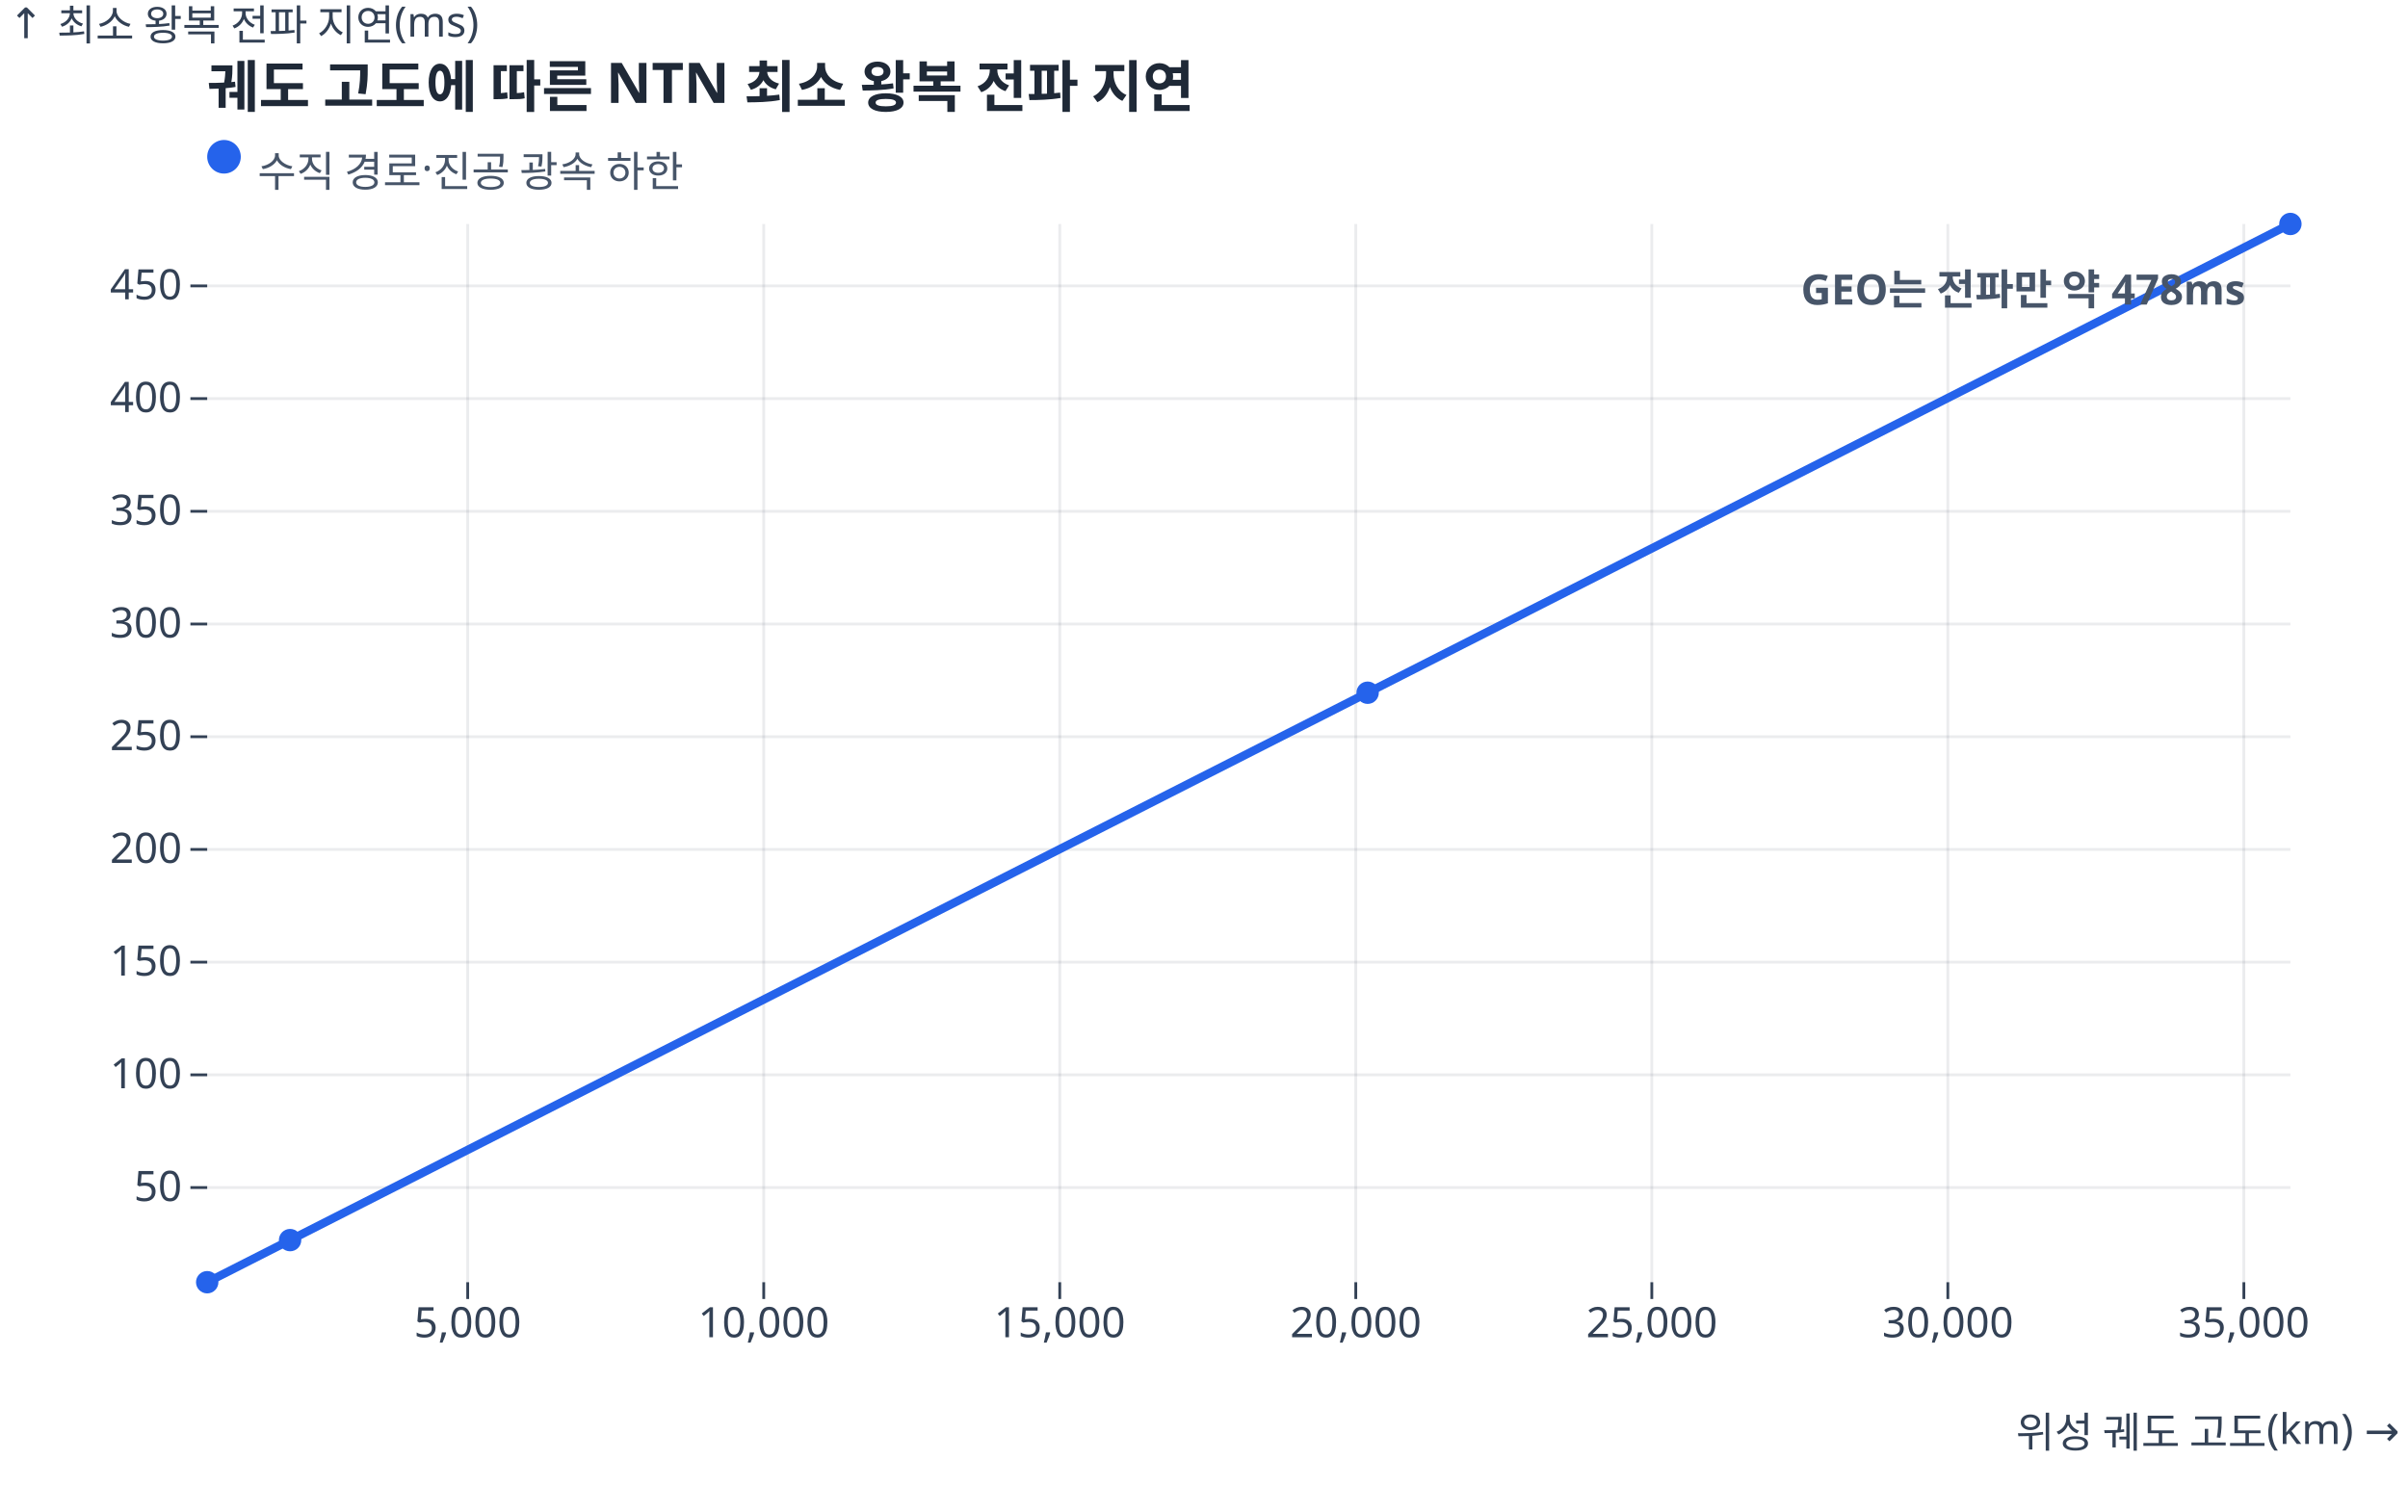
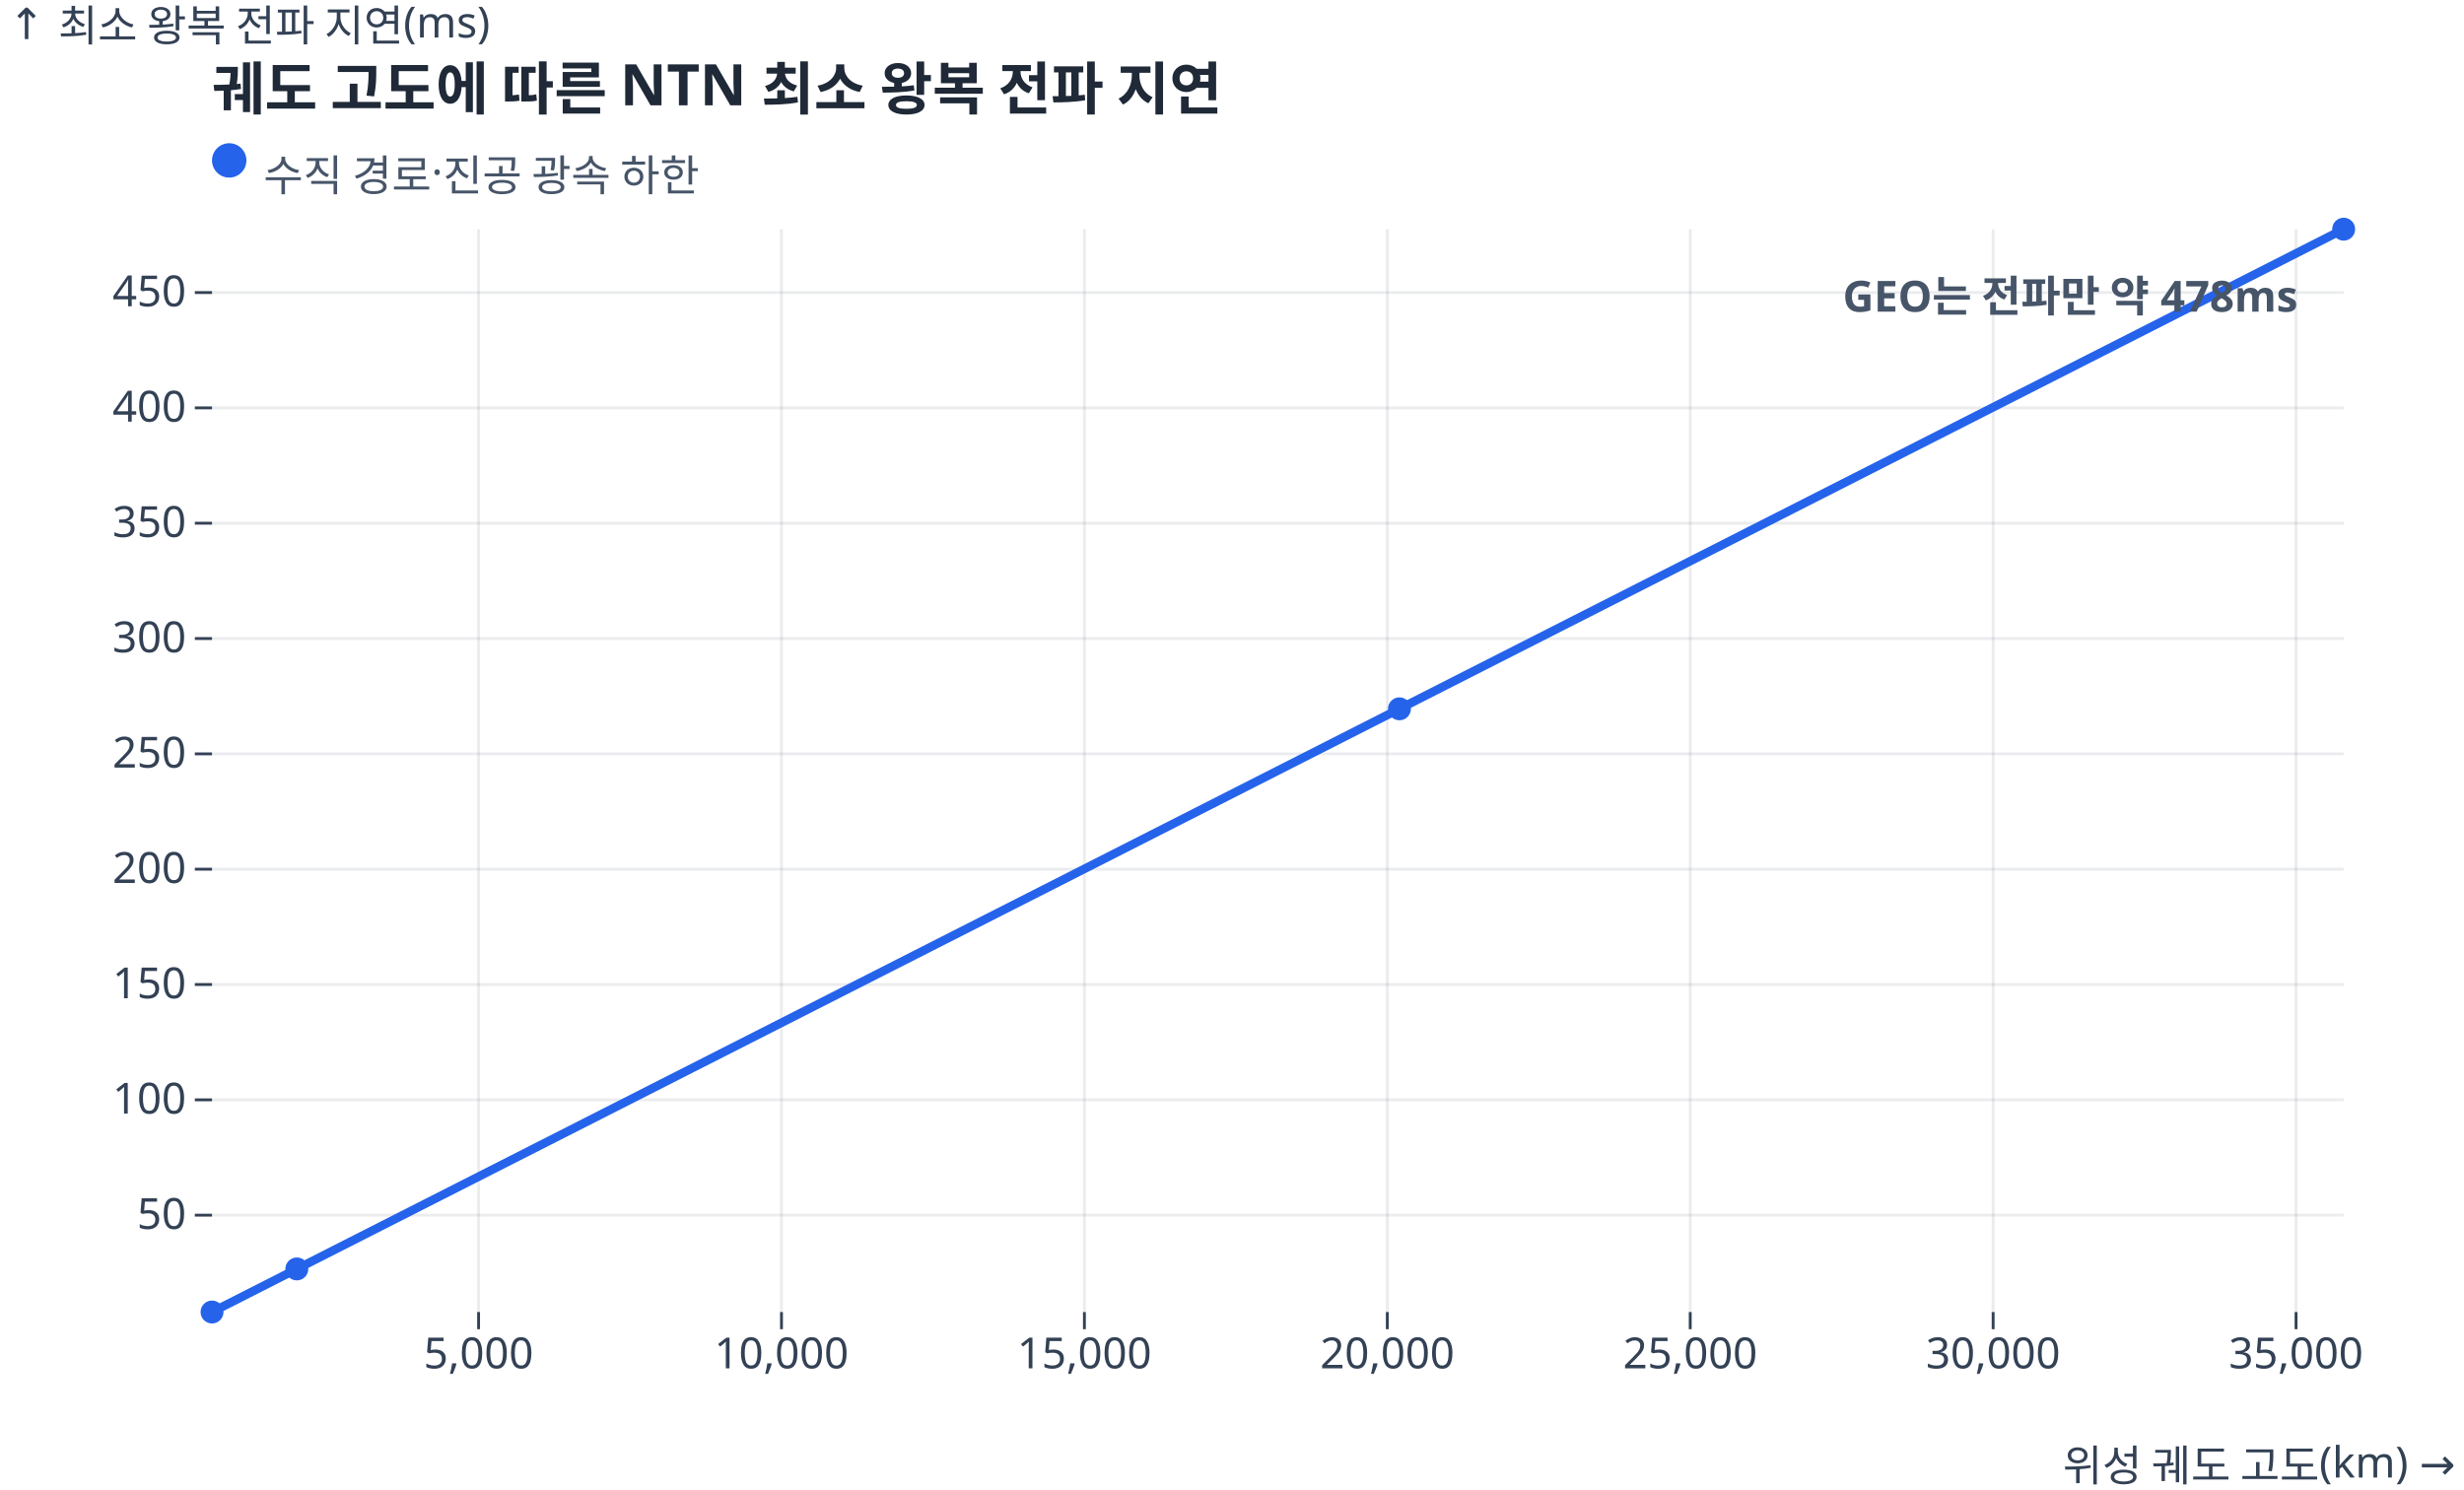
- <svg xmlns="http://www.w3.org/2000/svg" class="plot-d6a7b5" fill="currentColor" font-family="system-ui, sans-serif" font-size="10" text-anchor="middle" width="860" height="540" viewBox="0 0 860 540" style="     background: rgb(248, 250, 252);     color: rgb(51, 65, 85);     font-family: system-ui, sans-serif;     font-size: 15px;   " role="img" aria-label="궤도 고도에 따른 NTN 최소 왕복 전파 지연: 수직 경로·진공 광속 하한 계열 차트">
-   <style>
-     :where(.plot-d6a7b5) {
-       --plot-background: white;
-       display: block;
-       height: auto;
-       height: intrinsic;
-       max-width: 100%;
-     }
-     :where(.plot-d6a7b5 text),
-     :where(.plot-d6a7b5 tspan) {
-       white-space: pre;
-     }
-   </style>
+ <svg xmlns="http://www.w3.org/2000/svg" class="plot-d6a7b5" fill="currentColor" font-family="system-ui, sans-serif" font-size="10" text-anchor="middle" width="860" height="520" viewBox="0 0 860 520" style="background: rgb(248, 250, 252); color: rgb(51, 65, 85); font-family: system-ui, sans-serif; font-size: 15px;" role="img" aria-label="궤도 고도에 따른 NTN 최소 왕복 전파 지연: 수직 경로·진공 광속 하한 계열 차트">
+   <style>:where(.plot-d6a7b5) {
+   --plot-background: white;
+   display: block;
+   height: auto;
+   height: intrinsic;
+   max-width: 100%;
+ }
+ :where(.plot-d6a7b5 text),
+ :where(.plot-d6a7b5 tspan) {
+   white-space: pre;
+ }</style>
  <g aria-label="y-grid" aria-hidden="true" stroke="currentColor" stroke-opacity="0.1">
    <line x1="74" x2="818" y1="424.188" y2="424.188" />
    <line x1="74" x2="818" y1="383.93" y2="383.93" />
    <line x1="74" x2="818" y1="343.672" y2="343.672" />
    <line x1="74" x2="818" y1="303.414" y2="303.414" />
    <line x1="74" x2="818" y1="263.156" y2="263.156" />
    <line x1="74" x2="818" y1="222.898" y2="222.898" />
    <line x1="74" x2="818" y1="182.639" y2="182.639" />
    <line x1="74" x2="818" y1="142.381" y2="142.381" />
    <line x1="74" x2="818" y1="102.123" y2="102.123" />
  </g>
  <g aria-label="y-axis tick" aria-hidden="true" fill="none" stroke="currentColor">
    <path transform="translate(74,424.1877)" d="M0,0L-6,0" />
    <path transform="translate(74,383.9297)" d="M0,0L-6,0" />
    <path transform="translate(74,343.6716)" d="M0,0L-6,0" />
    <path transform="translate(74,303.4136)" d="M0,0L-6,0" />
    <path transform="translate(74,263.1555)" d="M0,0L-6,0" />
    <path transform="translate(74,222.8975)" d="M0,0L-6,0" />
    <path transform="translate(74,182.6395)" d="M0,0L-6,0" />
    <path transform="translate(74,142.3814)" d="M0,0L-6,0" />
    <path transform="translate(74,102.1234)" d="M0,0L-6,0" />
  </g>
  <g aria-label="y-axis tick label" text-anchor="end" font-variant="tabular-nums" transform="translate(-9,0)">
    <text y="0.32em" transform="translate(74,424.1877)">50</text>
    <text y="0.32em" transform="translate(74,383.9297)">100</text>
    <text y="0.32em" transform="translate(74,343.6716)">150</text>
    <text y="0.32em" transform="translate(74,303.4136)">200</text>
    <text y="0.32em" transform="translate(74,263.1555)">250</text>
    <text y="0.32em" transform="translate(74,222.8975)">300</text>
    <text y="0.32em" transform="translate(74,182.6395)">350</text>
    <text y="0.32em" transform="translate(74,142.3814)">400</text>
    <text y="0.32em" transform="translate(74,102.1234)">450</text>
  </g>
  <g aria-label="y-axis label" text-anchor="start" transform="translate(-71,-77)">
-     <text y="0.71em" transform="translate(74,80)">
-       ↑ 최소 왕복 전파 지연(ms)
-     </text>
+     <text y="0.71em" transform="translate(74,80)">↑ 최소 왕복 전파 지연(ms)</text>
  </g>
  <g aria-label="x-grid" aria-hidden="true" stroke="currentColor" stroke-opacity="0.1">
    <line x1="167.037" x2="167.037" y1="80" y2="458" />
    <line x1="272.761" x2="272.761" y1="80" y2="458" />
    <line x1="378.485" x2="378.485" y1="80" y2="458" />
    <line x1="484.209" x2="484.209" y1="80" y2="458" />
    <line x1="589.932" x2="589.932" y1="80" y2="458" />
    <line x1="695.656" x2="695.656" y1="80" y2="458" />
    <line x1="801.38" x2="801.38" y1="80" y2="458" />
  </g>
  <g aria-label="x-axis tick" aria-hidden="true" fill="none" stroke="currentColor">
    <path transform="translate(167.037,458)" d="M0,0L0,6" />
    <path transform="translate(272.7609,458)" d="M0,0L0,6" />
    <path transform="translate(378.4847,458)" d="M0,0L0,6" />
    <path transform="translate(484.2086,458)" d="M0,0L0,6" />
    <path transform="translate(589.9325,458)" d="M0,0L0,6" />
    <path transform="translate(695.6563,458)" d="M0,0L0,6" />
    <path transform="translate(801.3802,458)" d="M0,0L0,6" />
  </g>
  <g aria-label="x-axis tick label" font-variant="tabular-nums" transform="translate(0,9)">
    <text y="0.71em" transform="translate(167.037,458)">5,000</text>
    <text y="0.71em" transform="translate(272.7609,458)">10,000</text>
    <text y="0.71em" transform="translate(378.4847,458)">15,000</text>
    <text y="0.71em" transform="translate(484.2086,458)">20,000</text>
    <text y="0.71em" transform="translate(589.9325,458)">25,000</text>
    <text y="0.71em" transform="translate(695.6563,458)">30,000</text>
    <text y="0.71em" transform="translate(801.3802,458)">35,000</text>
  </g>
  <g aria-label="x-axis label" text-anchor="end" transform="translate(39,59)">
    <text transform="translate(818,458)">위성 궤도 고도(km) →</text>
  </g>
  <g aria-label="text" fill="#1f2937" text-anchor="start" font-size="20" font-weight="700" transform="translate(0,-56)">
-     <text y="0.71em" transform="translate(74,80)">
-       궤도 고도에 따른 NTN 최소 왕복 전파 지연
-     </text>
+     <text y="0.71em" transform="translate(74,80)">궤도 고도에 따른 NTN 최소 왕복 전파 지연</text>
  </g>
  <g aria-label="dot" fill="#2563eb" transform="translate(6,-24)">
    <circle cx="74" cy="80" r="6" />
  </g>
  <g aria-label="text" fill="#475569" text-anchor="start" transform="translate(18,-24)">
-     <text y="0.71em" transform="translate(74,80)">
-       수직 경로·진공 광속 하한
-     </text>
+     <text y="0.71em" transform="translate(74,80)">수직 경로·진공 광속 하한</text>
  </g>
  <g aria-label="line" fill="none" stroke-width="3" stroke-linejoin="round" stroke-linecap="round">
    <path stroke="#2563eb" d="M74,458L103.603,442.96L488.438,247.439L818,80" />
  </g>
  <g aria-label="dot">
    <circle cx="74" cy="458" r="4" fill="#2563eb" />
    <circle cx="103.603" cy="442.96" r="4" fill="#2563eb" />
    <circle cx="488.438" cy="247.439" r="4" fill="#2563eb" />
    <circle cx="818" cy="80" r="4" fill="#2563eb" />
  </g>
  <g aria-label="text" fill="#475569" text-anchor="end" font-weight="600" transform="translate(-16,24)">
    <text y="0.32em" transform="translate(818,80)">GEO는 전파만 약 478ms</text>
  </g>
</svg>
